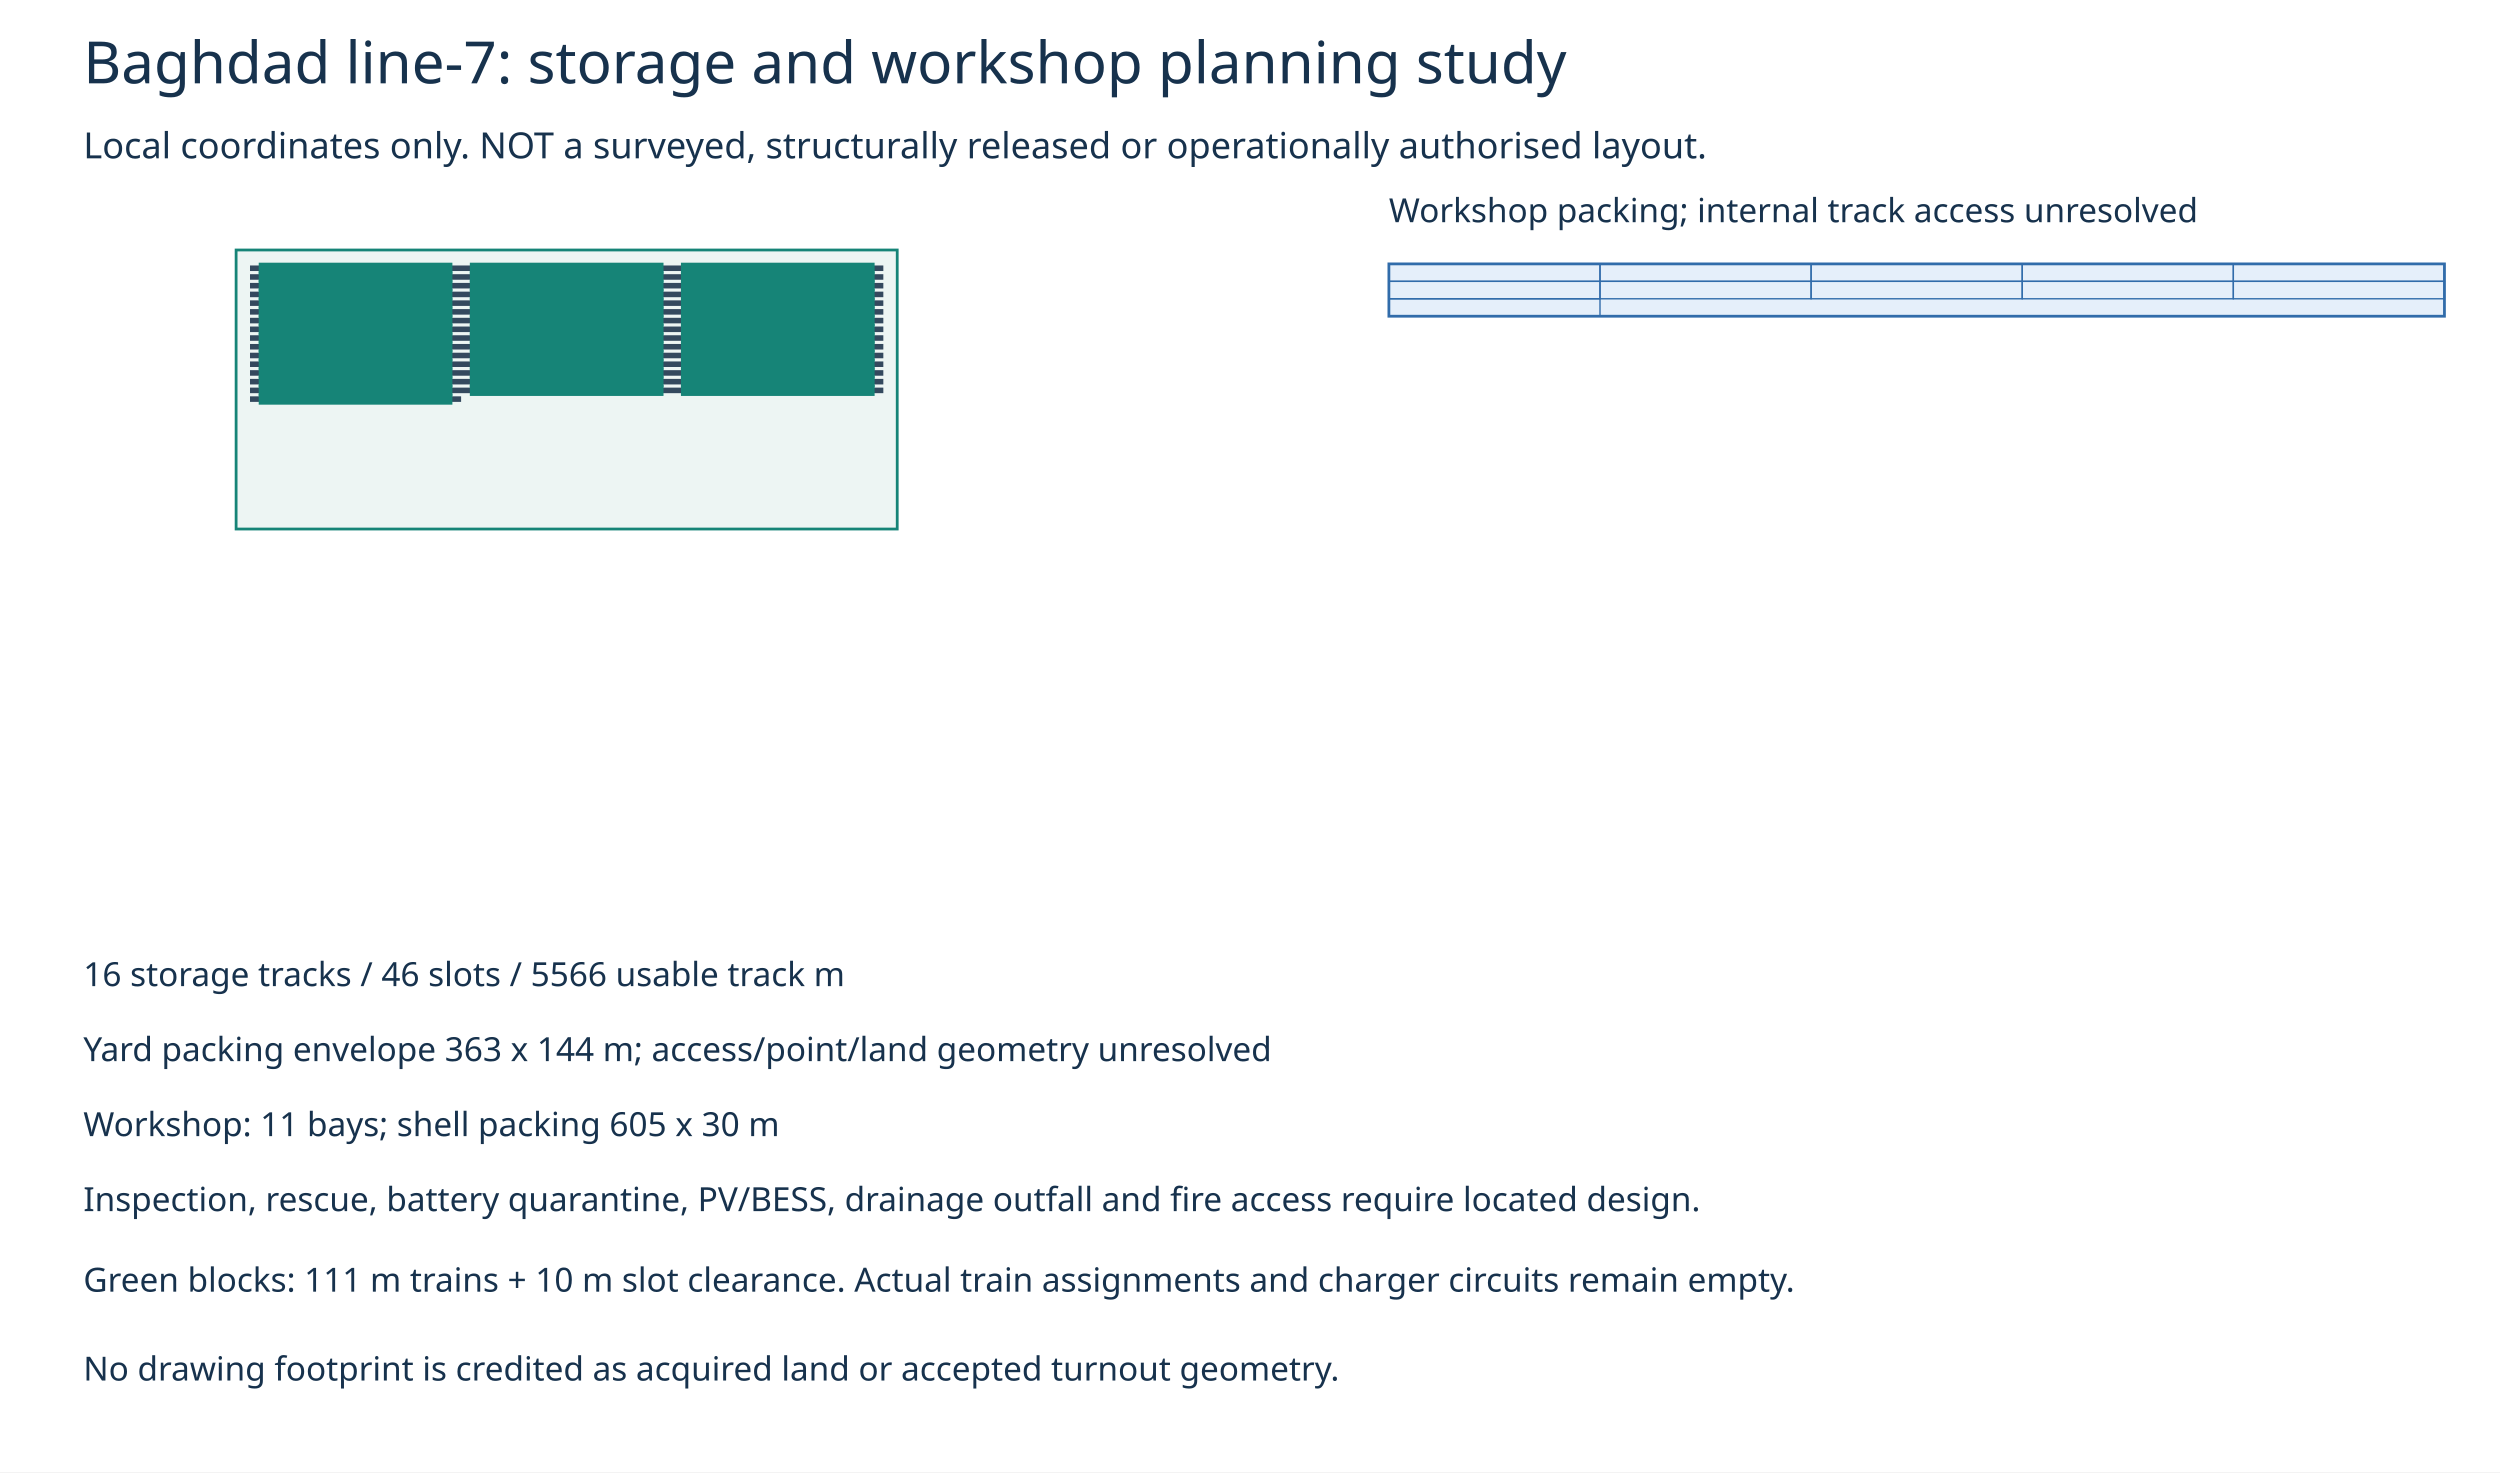
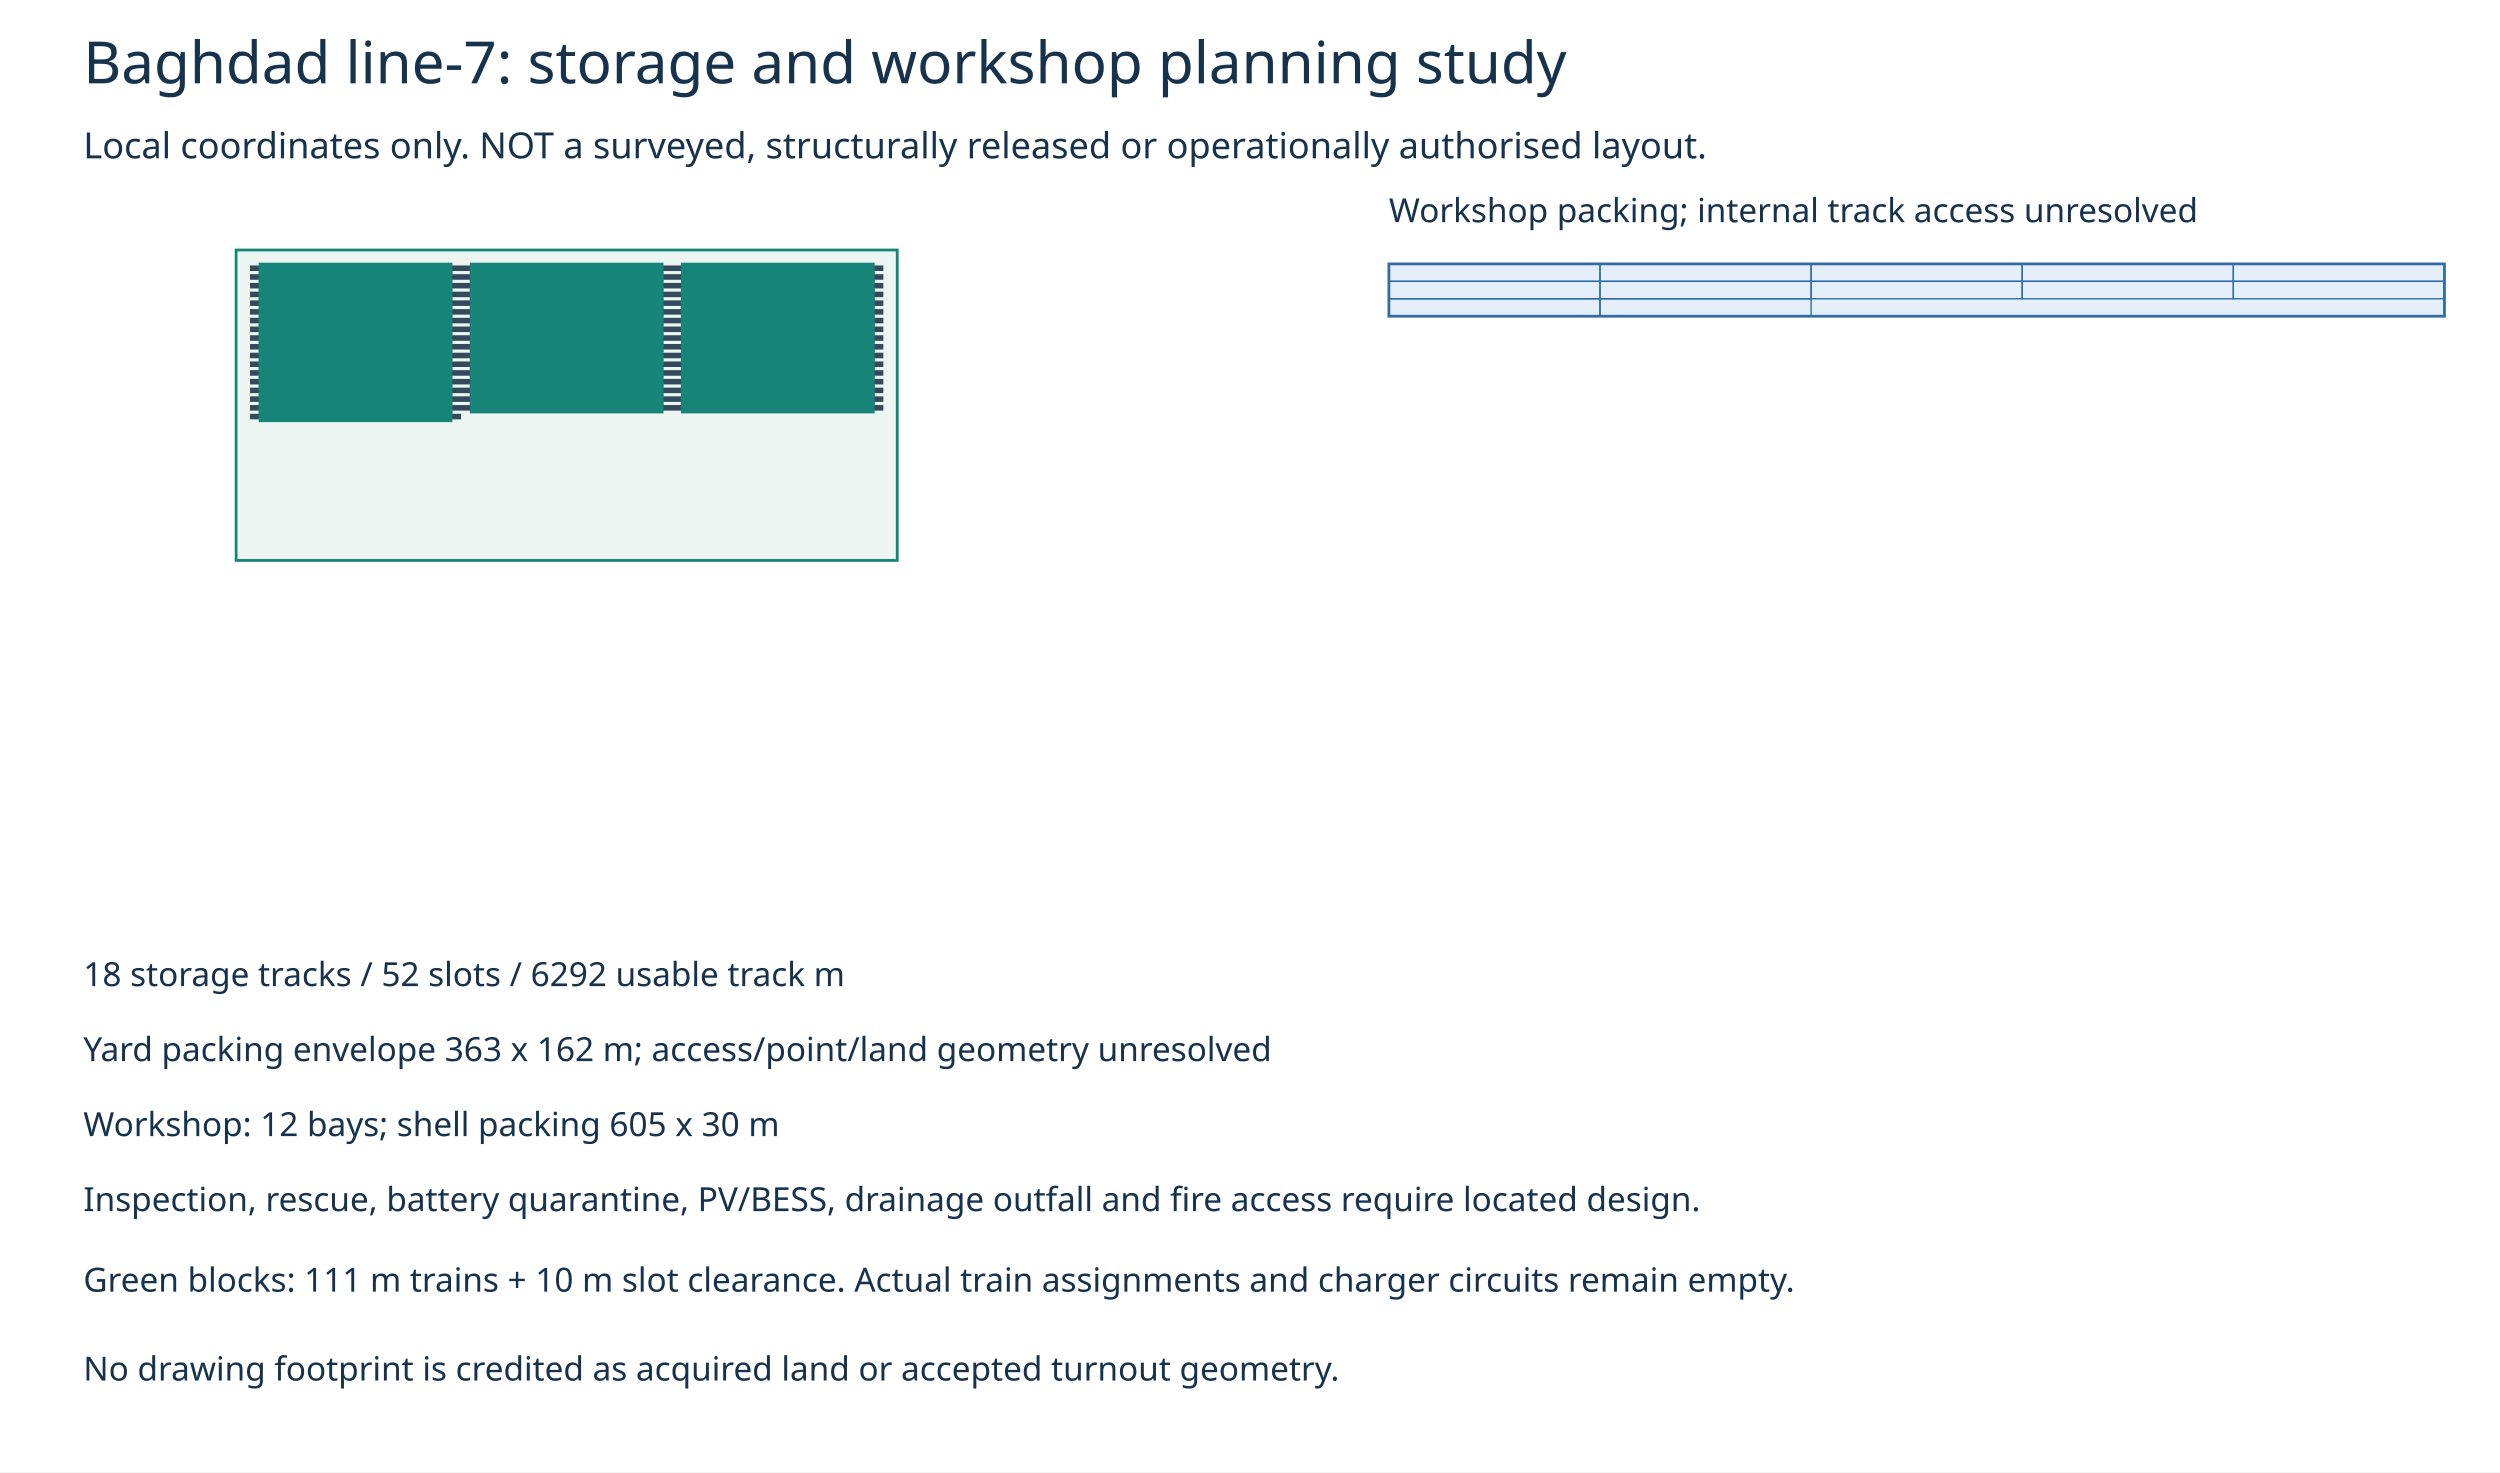
<svg xmlns="http://www.w3.org/2000/svg" width="900" height="530" viewBox="0 0 900 530">
  <rect width="900" height="530" fill="white" />
  <g font-family="sans-serif" fill="#17324d">
    <text x="30" y="30" font-size="21">Baghdad line-7: storage and workshop planning study</text>
    <text x="30" y="57" font-size="13">Local coordinates only. NOT a surveyed, structurally released or operationally authorised layout.</text>
-     <rect x="85" y="90" width="238.00" height="100.45" fill="#edf5f3" stroke="#168477" />
+     <rect x="85" y="90" width="238.00" height="111.75" fill="#edf5f3" stroke="#168477" />
    <path d="M90 96.57 H318.00" stroke="#34495e" stroke-width="2" />
    <rect x="93.14" y="94.57" width="69.72" height="4" fill="#168477" />
    <rect x="169.14" y="94.57" width="69.72" height="4" fill="#168477" />
    <rect x="245.14" y="94.57" width="69.72" height="4" fill="#168477" />
    <path d="M90 99.71 H318.00" stroke="#34495e" stroke-width="2" />
    <rect x="93.14" y="97.71" width="69.72" height="4" fill="#168477" />
    <rect x="169.14" y="97.71" width="69.72" height="4" fill="#168477" />
    <rect x="245.14" y="97.71" width="69.72" height="4" fill="#168477" />
    <path d="M90 102.85 H318.00" stroke="#34495e" stroke-width="2" />
    <rect x="93.14" y="100.85" width="69.72" height="4" fill="#168477" />
    <rect x="169.14" y="100.85" width="69.72" height="4" fill="#168477" />
    <rect x="245.14" y="100.85" width="69.72" height="4" fill="#168477" />
    <path d="M90 105.99 H318.00" stroke="#34495e" stroke-width="2" />
    <rect x="93.14" y="103.99" width="69.72" height="4" fill="#168477" />
    <rect x="169.14" y="103.99" width="69.72" height="4" fill="#168477" />
    <rect x="245.14" y="103.99" width="69.72" height="4" fill="#168477" />
    <path d="M90 109.13 H318.00" stroke="#34495e" stroke-width="2" />
    <rect x="93.14" y="107.13" width="69.72" height="4" fill="#168477" />
    <rect x="169.14" y="107.13" width="69.72" height="4" fill="#168477" />
    <rect x="245.14" y="107.13" width="69.72" height="4" fill="#168477" />
    <path d="M90 112.27 H318.00" stroke="#34495e" stroke-width="2" />
    <rect x="93.14" y="110.27" width="69.72" height="4" fill="#168477" />
    <rect x="169.14" y="110.27" width="69.72" height="4" fill="#168477" />
    <rect x="245.14" y="110.27" width="69.72" height="4" fill="#168477" />
    <path d="M90 115.41 H318.00" stroke="#34495e" stroke-width="2" />
    <rect x="93.14" y="113.41" width="69.72" height="4" fill="#168477" />
    <rect x="169.14" y="113.41" width="69.72" height="4" fill="#168477" />
    <rect x="245.14" y="113.41" width="69.72" height="4" fill="#168477" />
    <path d="M90 118.55 H318.00" stroke="#34495e" stroke-width="2" />
    <rect x="93.14" y="116.55" width="69.72" height="4" fill="#168477" />
    <rect x="169.14" y="116.55" width="69.72" height="4" fill="#168477" />
    <rect x="245.14" y="116.55" width="69.72" height="4" fill="#168477" />
    <path d="M90 121.69 H318.00" stroke="#34495e" stroke-width="2" />
    <rect x="93.14" y="119.69" width="69.72" height="4" fill="#168477" />
    <rect x="169.14" y="119.69" width="69.72" height="4" fill="#168477" />
    <rect x="245.14" y="119.69" width="69.72" height="4" fill="#168477" />
    <path d="M90 124.83 H318.00" stroke="#34495e" stroke-width="2" />
    <rect x="93.14" y="122.83" width="69.72" height="4" fill="#168477" />
    <rect x="169.14" y="122.83" width="69.72" height="4" fill="#168477" />
    <rect x="245.14" y="122.83" width="69.72" height="4" fill="#168477" />
    <path d="M90 127.98 H318.00" stroke="#34495e" stroke-width="2" />
    <rect x="93.14" y="125.98" width="69.72" height="4" fill="#168477" />
    <rect x="169.14" y="125.98" width="69.72" height="4" fill="#168477" />
    <rect x="245.14" y="125.98" width="69.72" height="4" fill="#168477" />
    <path d="M90 131.12 H318.00" stroke="#34495e" stroke-width="2" />
    <rect x="93.14" y="129.12" width="69.72" height="4" fill="#168477" />
    <rect x="169.14" y="129.12" width="69.72" height="4" fill="#168477" />
    <rect x="245.14" y="129.12" width="69.72" height="4" fill="#168477" />
    <path d="M90 134.26 H318.00" stroke="#34495e" stroke-width="2" />
    <rect x="93.14" y="132.26" width="69.72" height="4" fill="#168477" />
    <rect x="169.14" y="132.26" width="69.72" height="4" fill="#168477" />
    <rect x="245.14" y="132.26" width="69.72" height="4" fill="#168477" />
    <path d="M90 137.40 H318.00" stroke="#34495e" stroke-width="2" />
    <rect x="93.14" y="135.40" width="69.72" height="4" fill="#168477" />
    <rect x="169.14" y="135.40" width="69.72" height="4" fill="#168477" />
    <rect x="245.14" y="135.40" width="69.72" height="4" fill="#168477" />
    <path d="M90 140.54 H318.00" stroke="#34495e" stroke-width="2" />
    <rect x="93.14" y="138.54" width="69.72" height="4" fill="#168477" />
    <rect x="169.14" y="138.54" width="69.72" height="4" fill="#168477" />
    <rect x="245.14" y="138.54" width="69.72" height="4" fill="#168477" />
-     <path d="M90 143.68 H166.00" stroke="#34495e" stroke-width="2" />
+     <path d="M90 143.68 H318.00" stroke="#34495e" stroke-width="2" />
    <rect x="93.14" y="141.68" width="69.72" height="4" fill="#168477" />
+     <rect x="169.14" y="141.68" width="69.72" height="4" fill="#168477" />
+     <rect x="245.14" y="141.68" width="69.72" height="4" fill="#168477" />
+     <path d="M90 146.82 H318.00" stroke="#34495e" stroke-width="2" />
+     <rect x="93.14" y="144.82" width="69.72" height="4" fill="#168477" />
+     <rect x="169.14" y="144.82" width="69.72" height="4" fill="#168477" />
+     <rect x="245.14" y="144.82" width="69.72" height="4" fill="#168477" />
+     <path d="M90 149.96 H166.00" stroke="#34495e" stroke-width="2" />
+     <rect x="93.14" y="147.96" width="69.72" height="4" fill="#168477" />
    <rect x="500" y="95" width="380.00" height="18.84" fill="#e5effa" stroke="#316caa" />
    <rect x="500.00" y="95.00" width="76.00" height="6.28" fill="none" stroke="#316caa" stroke-width="0.5" />
    <rect x="576.00" y="95.00" width="76.00" height="6.28" fill="none" stroke="#316caa" stroke-width="0.5" />
    <rect x="652.00" y="95.00" width="76.00" height="6.28" fill="none" stroke="#316caa" stroke-width="0.5" />
    <rect x="728.00" y="95.00" width="76.00" height="6.28" fill="none" stroke="#316caa" stroke-width="0.5" />
    <rect x="804.00" y="95.00" width="76.00" height="6.28" fill="none" stroke="#316caa" stroke-width="0.5" />
    <rect x="500.00" y="101.28" width="76.00" height="6.28" fill="none" stroke="#316caa" stroke-width="0.5" />
    <rect x="576.00" y="101.28" width="76.00" height="6.28" fill="none" stroke="#316caa" stroke-width="0.5" />
    <rect x="652.00" y="101.28" width="76.00" height="6.28" fill="none" stroke="#316caa" stroke-width="0.5" />
    <rect x="728.00" y="101.28" width="76.00" height="6.28" fill="none" stroke="#316caa" stroke-width="0.5" />
    <rect x="804.00" y="101.28" width="76.00" height="6.28" fill="none" stroke="#316caa" stroke-width="0.5" />
    <rect x="500.00" y="107.56" width="76.00" height="6.28" fill="none" stroke="#316caa" stroke-width="0.5" />
+     <rect x="576.00" y="107.56" width="76.00" height="6.28" fill="none" stroke="#316caa" stroke-width="0.5" />
    <text x="500" y="80" font-size="12">Workshop packing; internal track access unresolved</text>
-     <text x="30" y="355">16 storage tracks / 46 slots / 5566 usable track m</text>
-     <text x="30" y="382">Yard packing envelope 363 x 144 m; access/point/land geometry unresolved</text>
-     <text x="30" y="409">Workshop: 11 bays; shell packing 605 x 30 m</text>
+     <text x="30" y="355">18 storage tracks / 52 slots / 6292 usable track m</text>
+     <text x="30" y="382">Yard packing envelope 363 x 162 m; access/point/land geometry unresolved</text>
+     <text x="30" y="409">Workshop: 12 bays; shell packing 605 x 30 m</text>
    <text x="30" y="436">Inspection, rescue, battery quarantine, PV/BESS, drainage outfall and fire access require located design.</text>
    <text x="30" y="465">Green blocks: 111 m trains + 10 m slot clearance. Actual train assignments and charger circuits remain empty.</text>
    <text x="30" y="497">No drawing footprint is credited as acquired land or accepted turnout geometry.</text>
  </g>
</svg>
